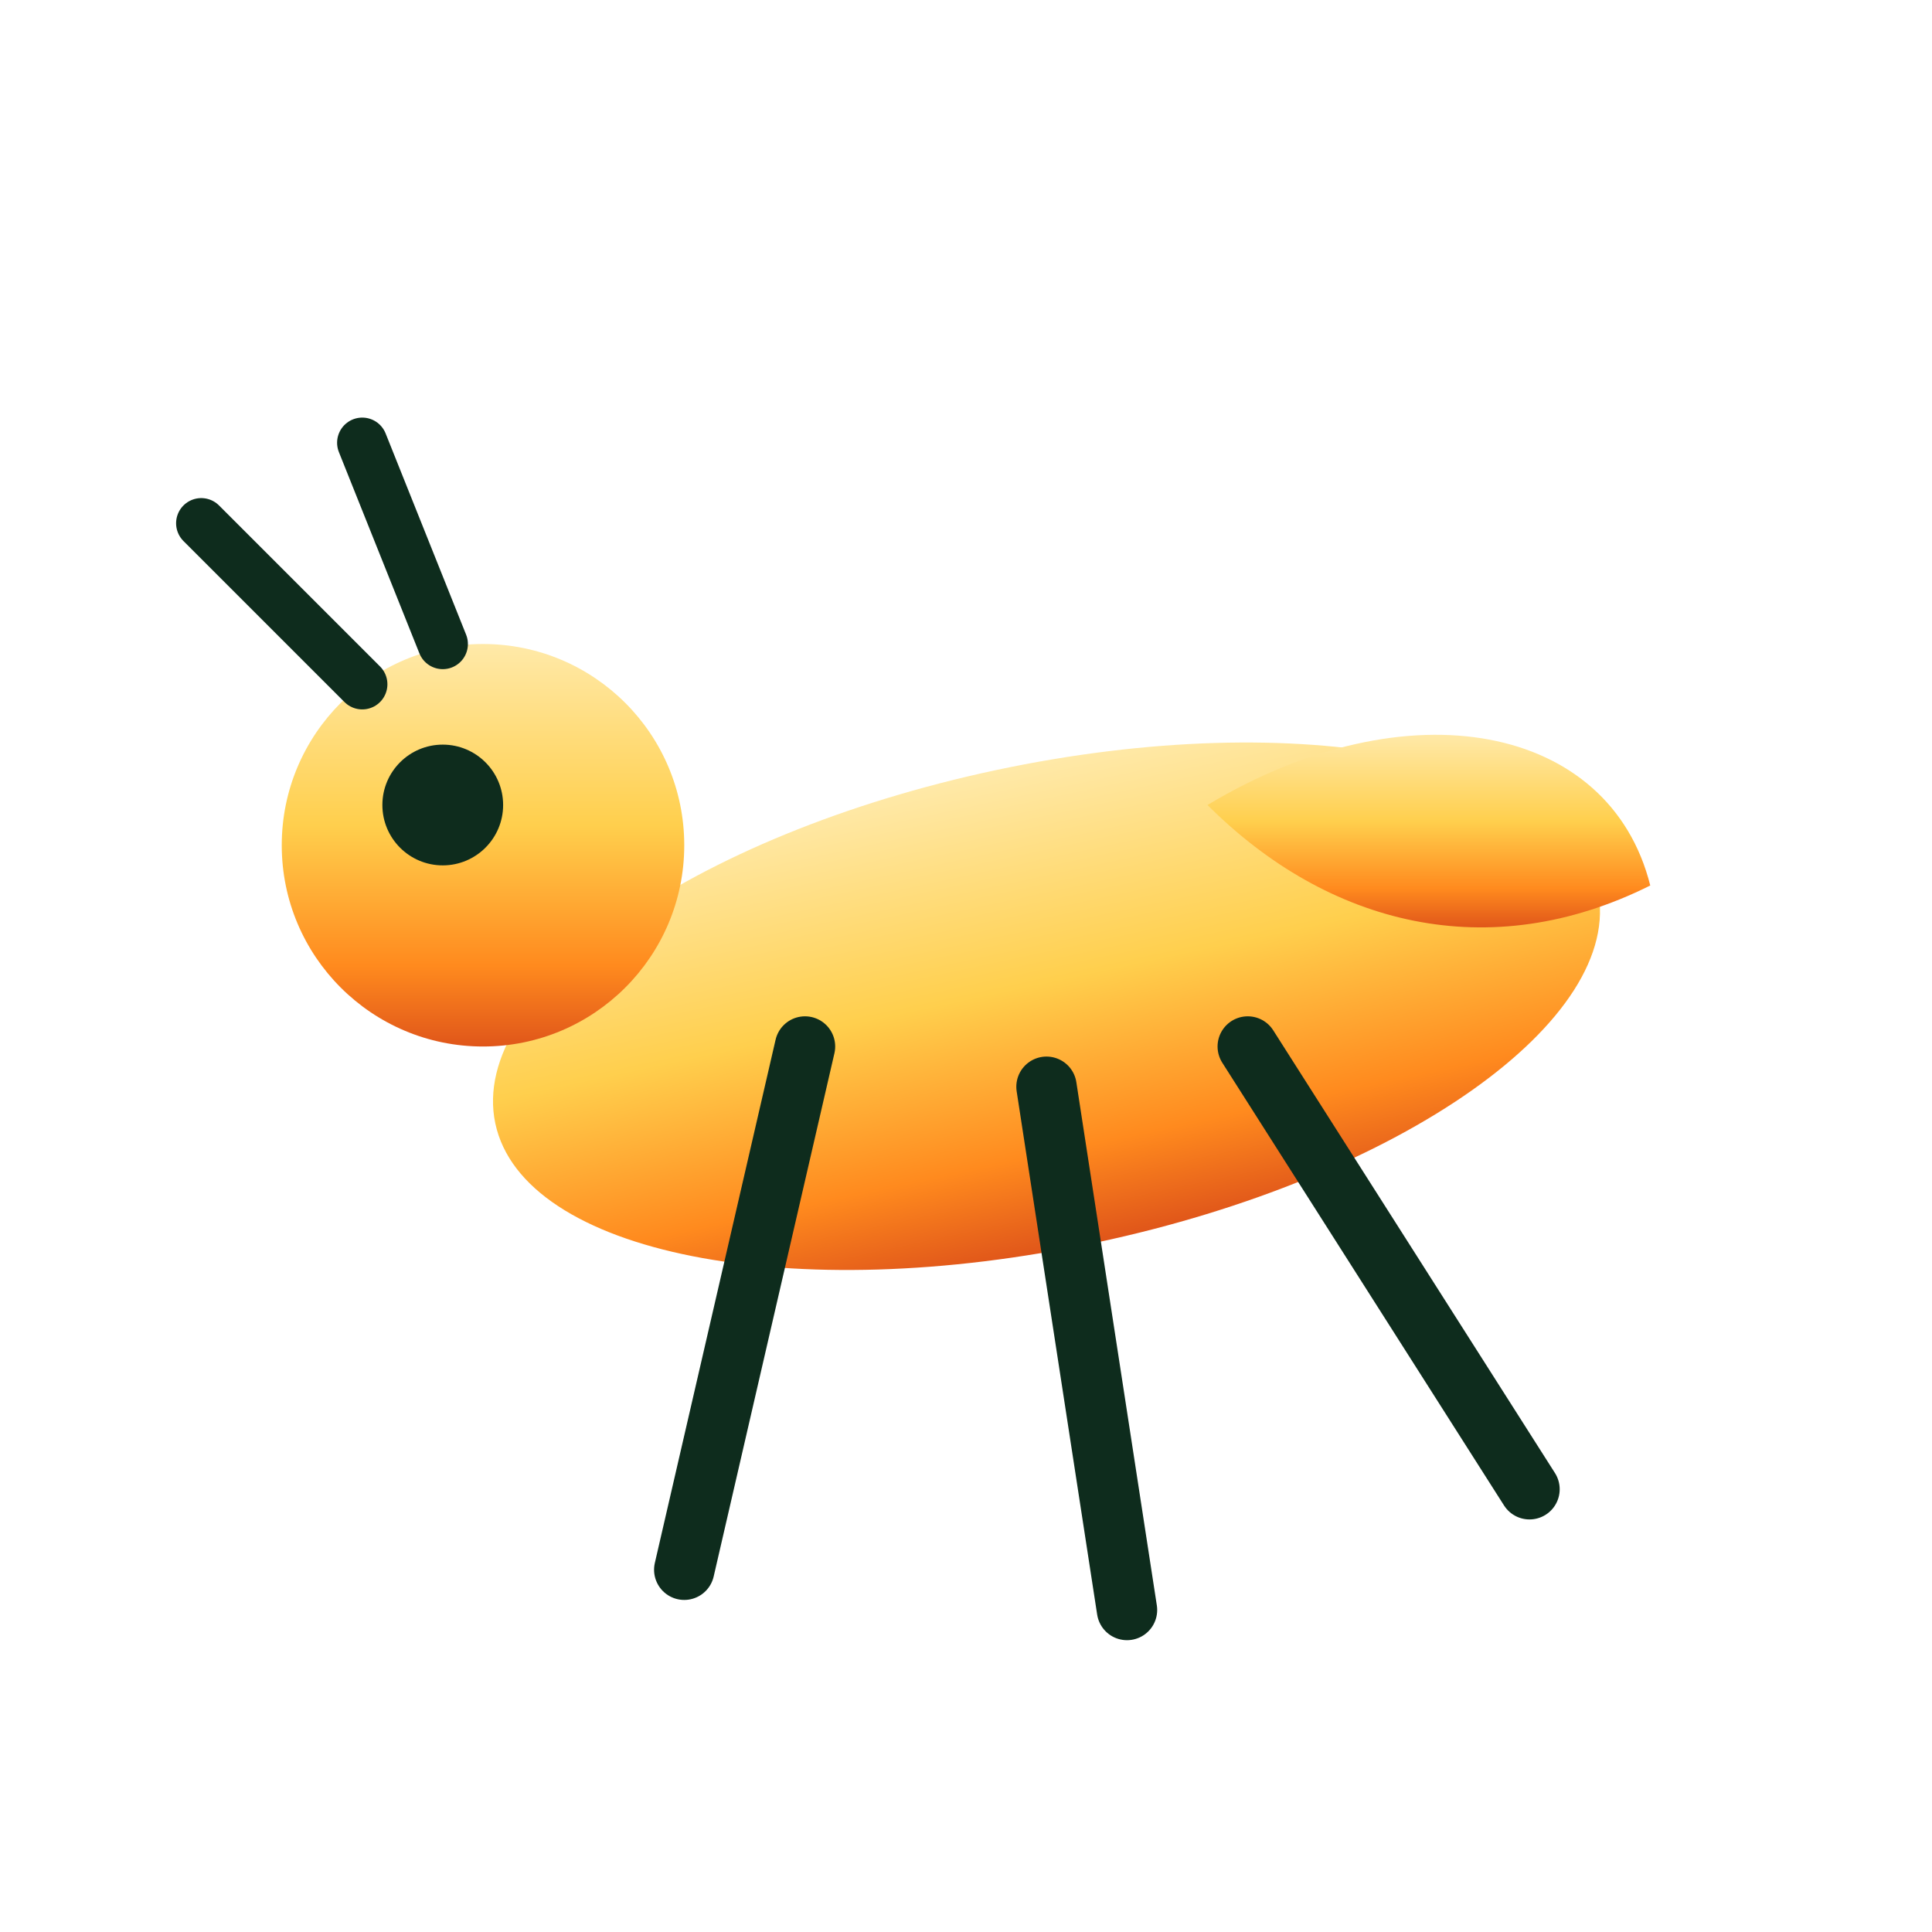
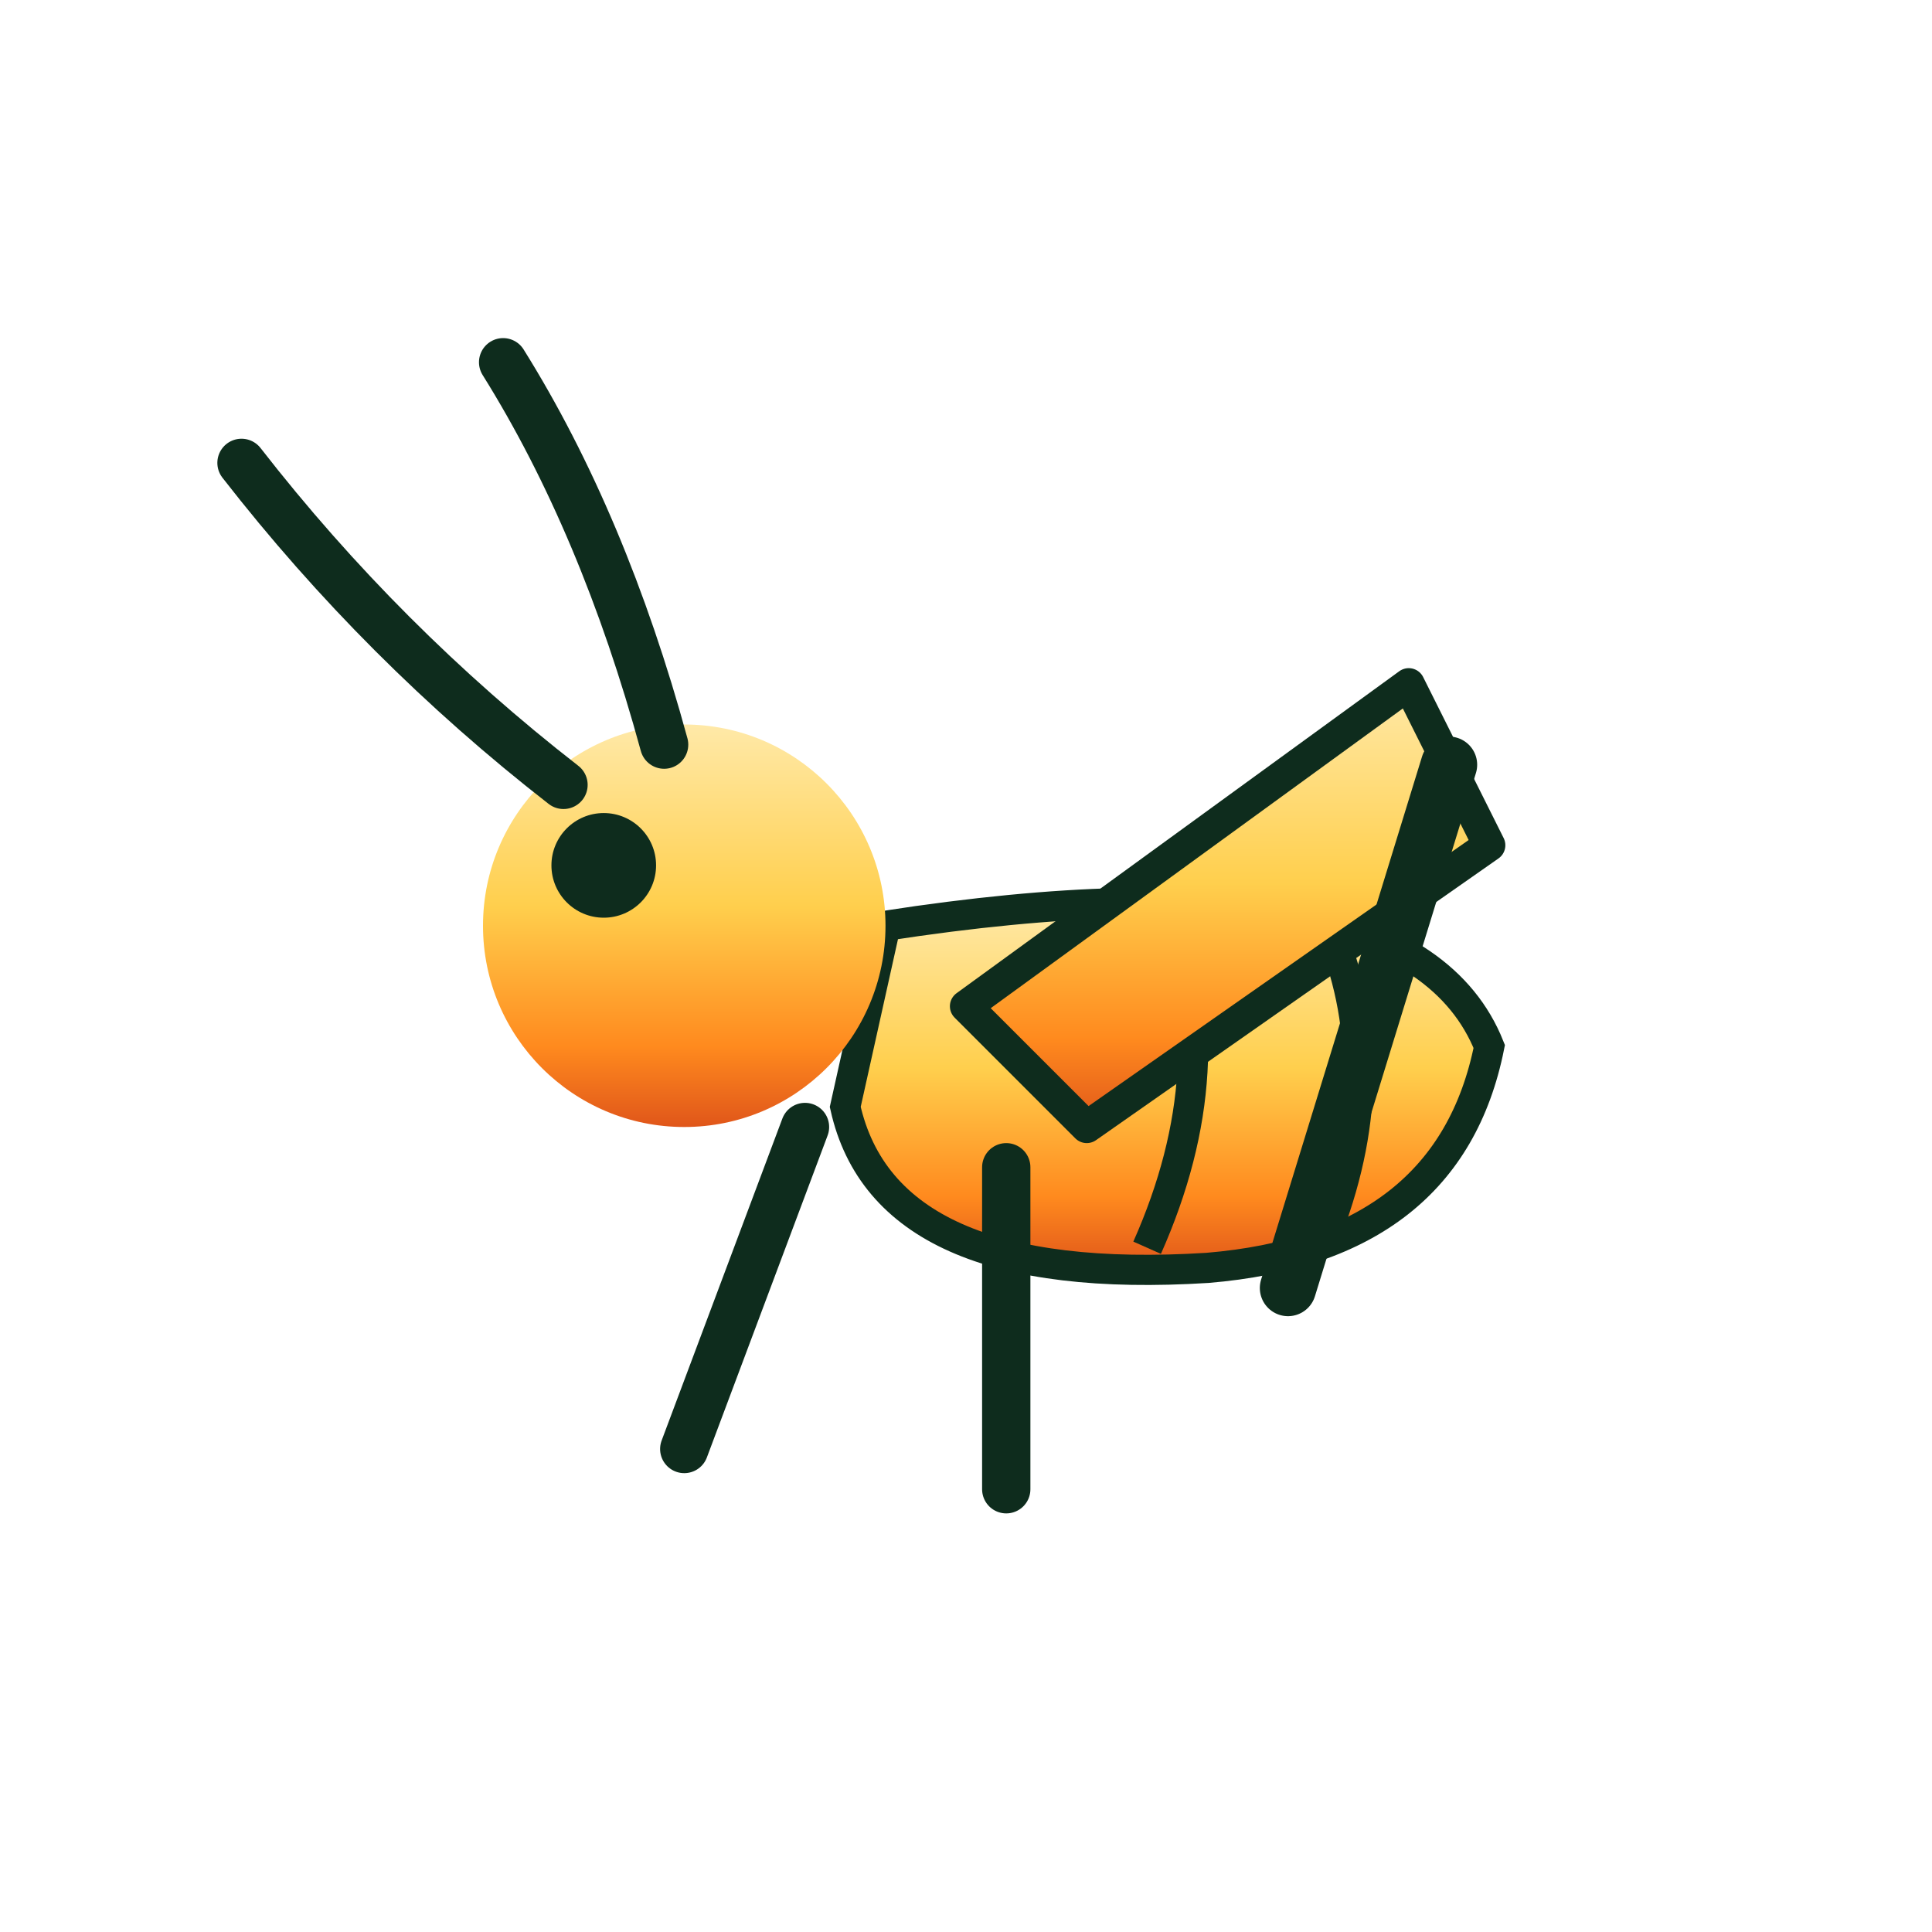
<svg xmlns="http://www.w3.org/2000/svg" viewBox="0 0 96 96" width="96" height="96">
  <defs>
    <linearGradient id="g" x1="0" y1="0" x2="0" y2="1">
      <stop offset="0" stop-color="#ffe9a8" />
      <stop offset=".45" stop-color="#ffcf4d" />
      <stop offset=".8" stop-color="#ff8a1e" />
      <stop offset="1" stop-color="#e0561a" />
    </linearGradient>
  </defs>
-   <ellipse cx="52" cy="50" rx="28" ry="12" fill="url(#g)" transform="rotate(-12 52 50)" />
-   <circle cx="24" cy="42" r="10" fill="url(#g)" />
-   <circle cx="22" cy="40" r="3" fill="#0e2c1d" />
-   <path d="M18 34 l-8-8 M22 32 l-4-10" stroke="#0e2c1d" stroke-width="2.5" stroke-linecap="round" />
-   <path d="M40 52 l-6 26 M52 54 l4 26 M62 52 l14 22" fill="none" stroke="#0e2c1d" stroke-width="3" stroke-linecap="round" />
-   <path d="M60 40 c10-6 20-4 22 4 c-8 4-16 2-22-4 z" fill="url(#g)" />
+   <path d="M44 46 q26 -4 30 6 q-2 10 -14 11 q-16 1 -18 -8 z" fill="url(#g)" stroke="#0e2c1d" stroke-width="1.5" />
+   <path d="M58 45 q3 8 -1 17 M66 46 q3 7 0 15" fill="none" stroke="#0e2c1d" stroke-width="1.5" />
+   <circle cx="34" cy="46" r="10" fill="url(#g)" />
+   <circle cx="30" cy="43" r="2.6" fill="#0e2c1d" />
+   <path d="M28 39 q-9 -7 -16 -16" fill="none" stroke="#0e2c1d" stroke-width="2.4" stroke-linecap="round" />
+   <path d="M33 37 q-3 -11 -8 -19" fill="none" stroke="#0e2c1d" stroke-width="2.4" stroke-linecap="round" />
+   <path d="M48 50 L70 34 L74 42 L54 56 Z" fill="url(#g)" stroke="#0e2c1d" stroke-width="1.6" stroke-linejoin="round" />
+   <path d="M72 38 L64 64" stroke="#0e2c1d" stroke-width="2.8" fill="none" stroke-linecap="round" />
+   <path d="M40 56 l-6 16 M50 58 l0 16" fill="none" stroke="#0e2c1d" stroke-width="2.4" stroke-linecap="round" />
</svg>
